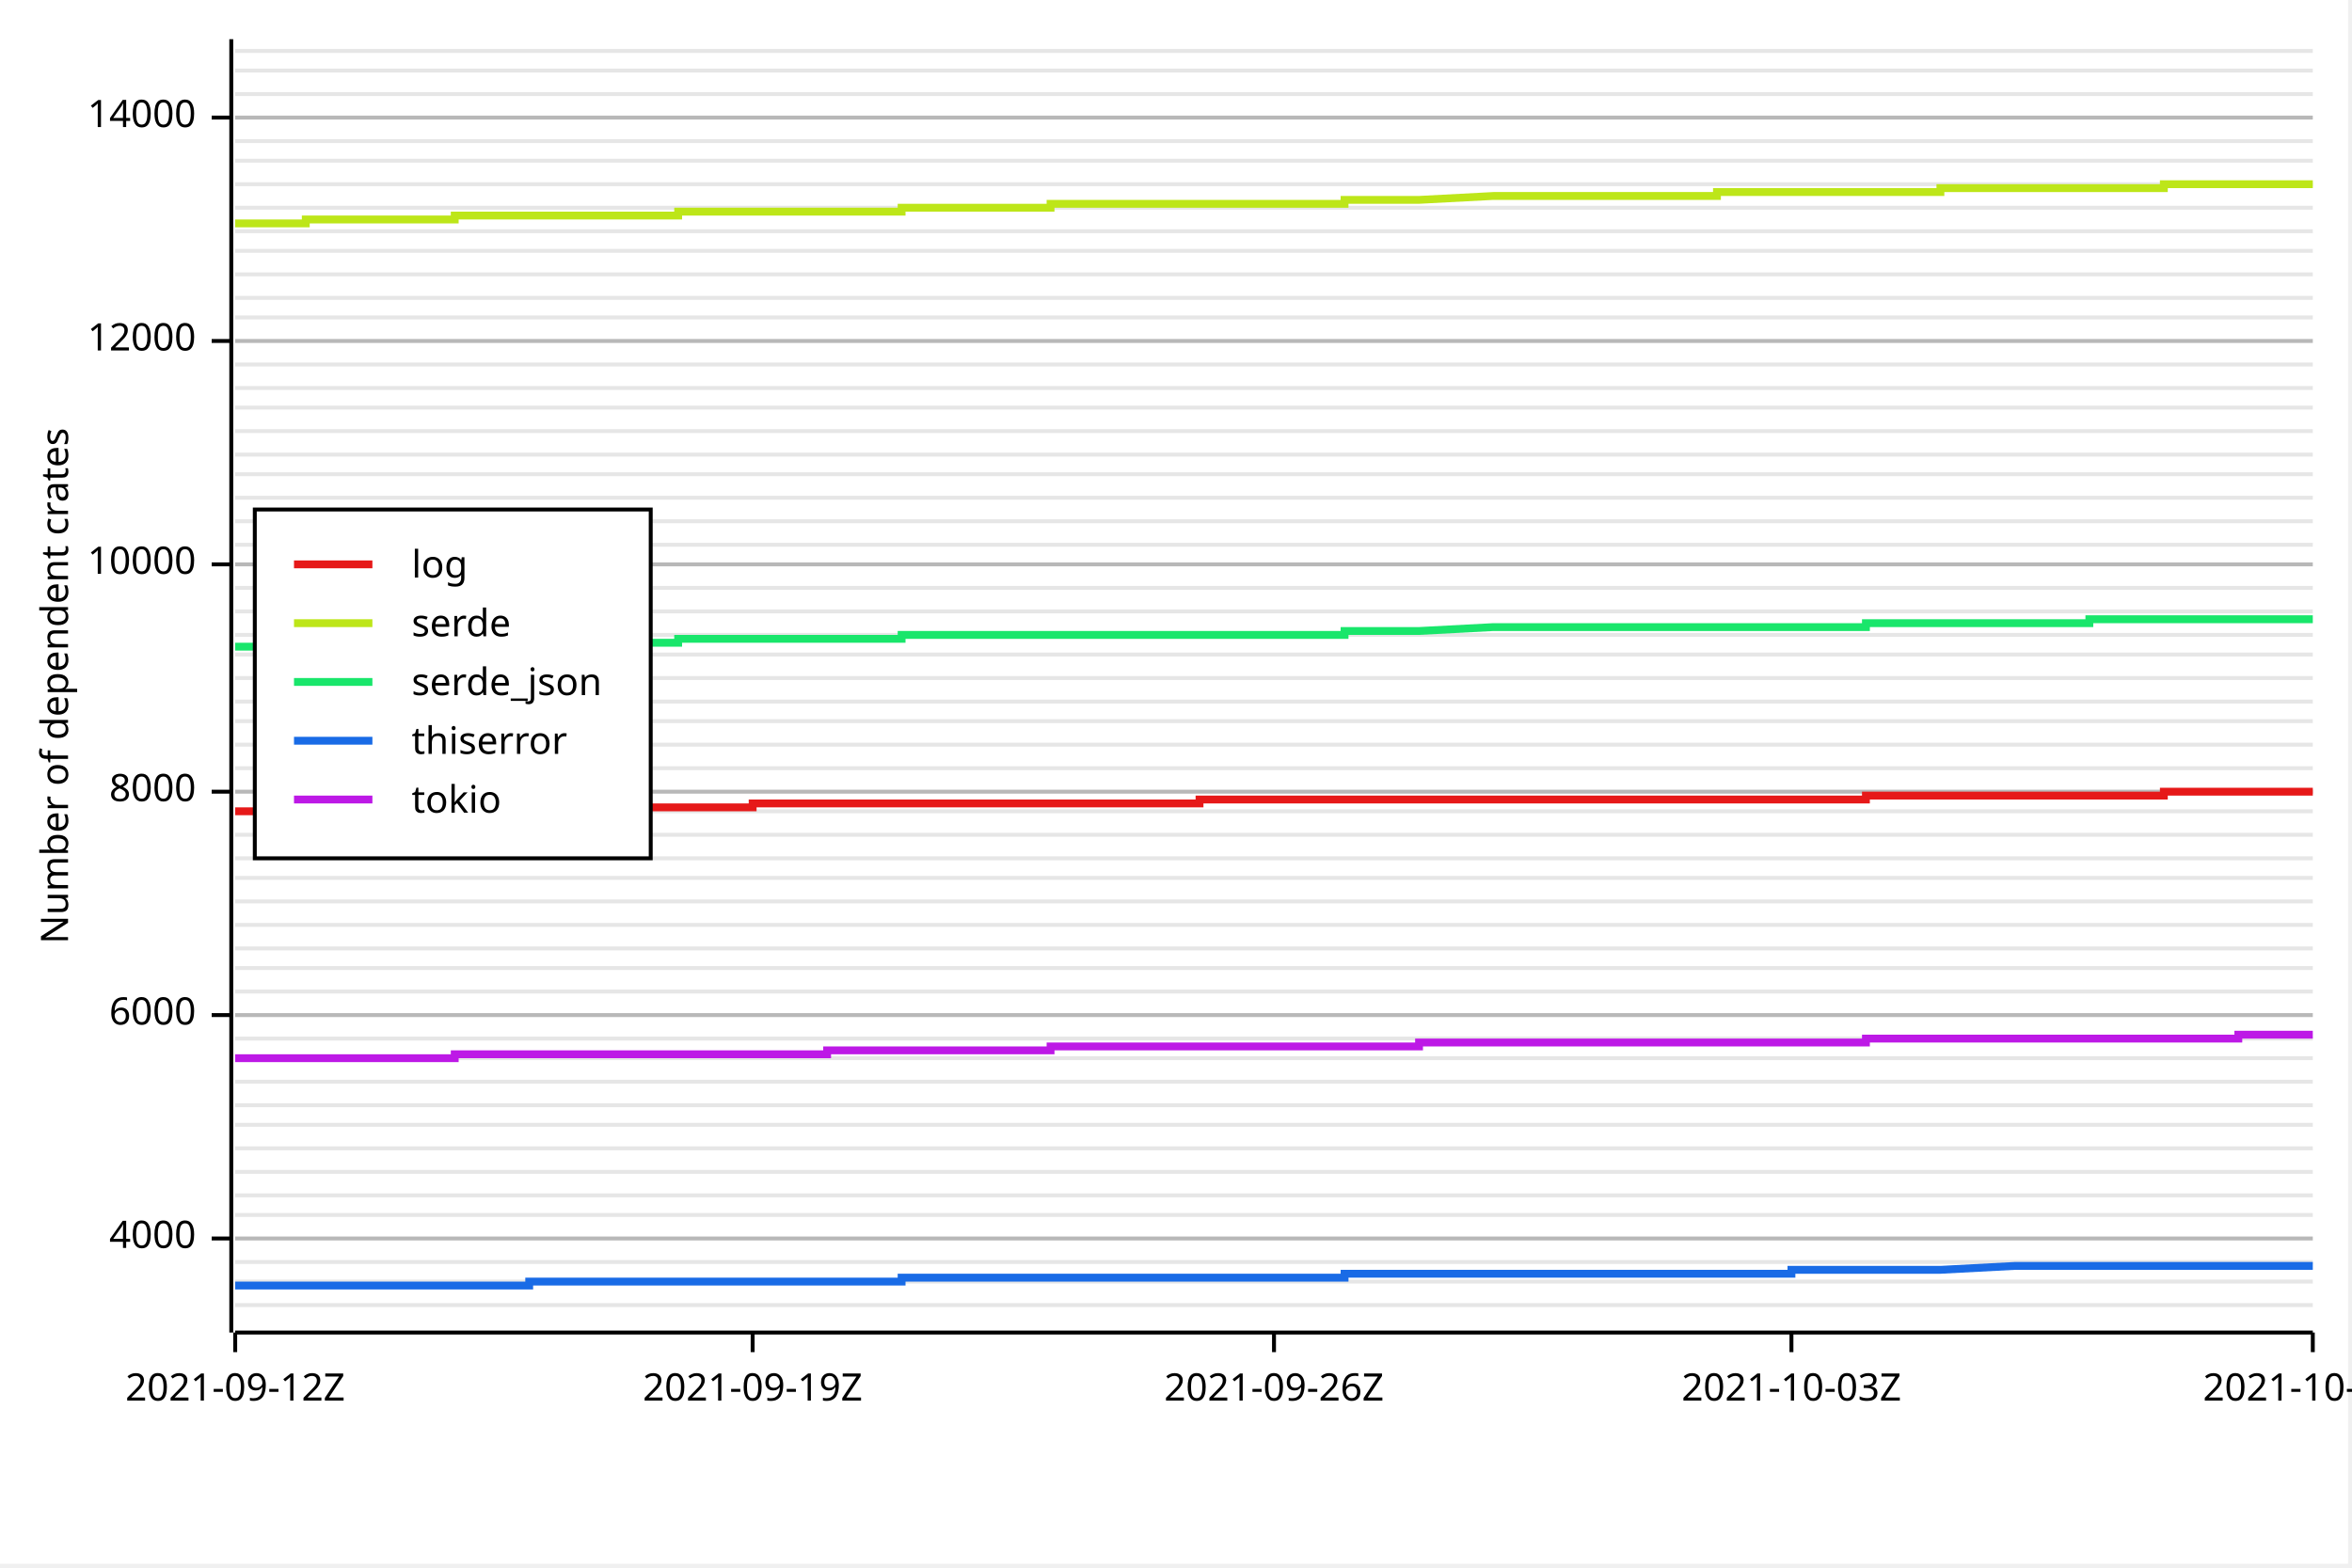
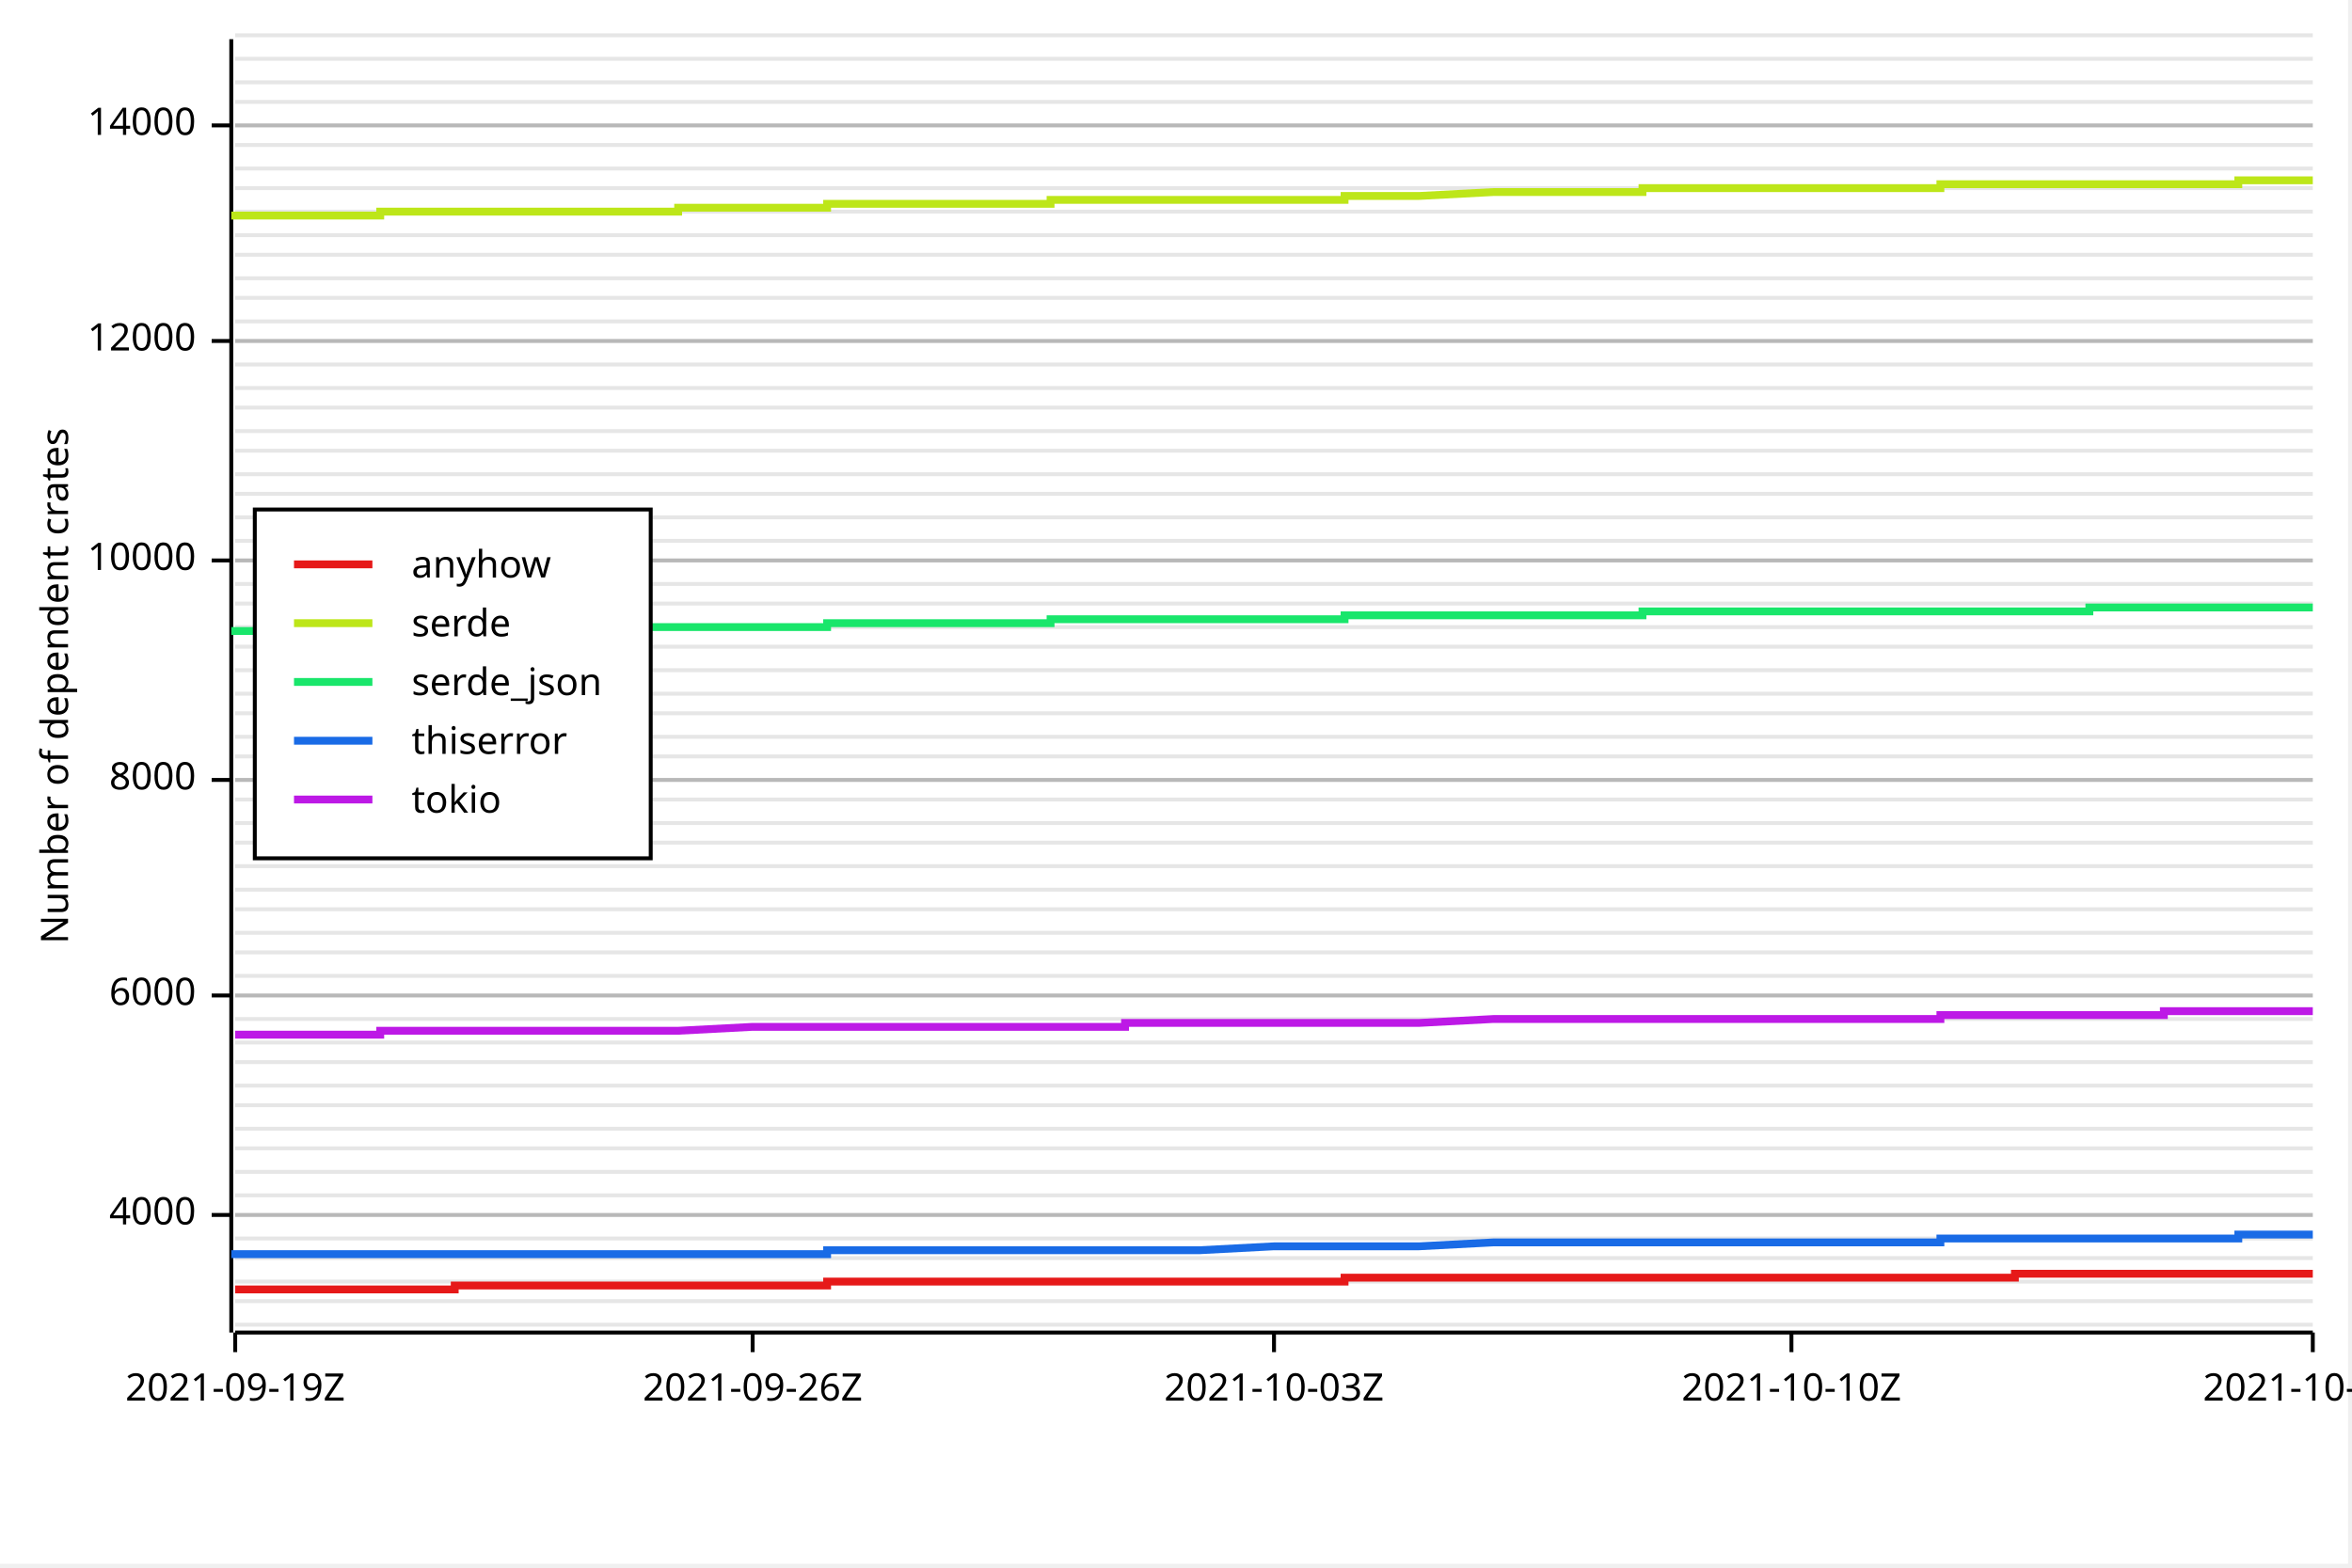
<svg xmlns="http://www.w3.org/2000/svg" width="600" height="400" viewBox="0 0 600 400">
  <rect x="0" y="0" width="599" height="399" opacity="1" fill="#FFFFFF" stroke="none" />
-   <line opacity="0.1" stroke="#000000" stroke-width="1" x1="60" y1="333" x2="590" y2="333" />
+   <line opacity="0.1" stroke="#000000" stroke-width="1" x1="60" y1="338" x2="590" y2="338" />
+   <line opacity="0.1" stroke="#000000" stroke-width="1" x1="60" y1="332" x2="590" y2="332" />
  <line opacity="0.1" stroke="#000000" stroke-width="1" x1="60" y1="327" x2="590" y2="327" />
-   <line opacity="0.1" stroke="#000000" stroke-width="1" x1="60" y1="322" x2="590" y2="322" />
+   <line opacity="0.1" stroke="#000000" stroke-width="1" x1="60" y1="321" x2="590" y2="321" />
  <line opacity="0.1" stroke="#000000" stroke-width="1" x1="60" y1="316" x2="590" y2="316" />
  <line opacity="0.1" stroke="#000000" stroke-width="1" x1="60" y1="310" x2="590" y2="310" />
  <line opacity="0.1" stroke="#000000" stroke-width="1" x1="60" y1="305" x2="590" y2="305" />
  <line opacity="0.1" stroke="#000000" stroke-width="1" x1="60" y1="299" x2="590" y2="299" />
  <line opacity="0.1" stroke="#000000" stroke-width="1" x1="60" y1="293" x2="590" y2="293" />
-   <line opacity="0.1" stroke="#000000" stroke-width="1" x1="60" y1="287" x2="590" y2="287" />
+   <line opacity="0.1" stroke="#000000" stroke-width="1" x1="60" y1="288" x2="590" y2="288" />
  <line opacity="0.1" stroke="#000000" stroke-width="1" x1="60" y1="282" x2="590" y2="282" />
-   <line opacity="0.1" stroke="#000000" stroke-width="1" x1="60" y1="276" x2="590" y2="276" />
-   <line opacity="0.1" stroke="#000000" stroke-width="1" x1="60" y1="270" x2="590" y2="270" />
-   <line opacity="0.1" stroke="#000000" stroke-width="1" x1="60" y1="265" x2="590" y2="265" />
-   <line opacity="0.1" stroke="#000000" stroke-width="1" x1="60" y1="259" x2="590" y2="259" />
-   <line opacity="0.1" stroke="#000000" stroke-width="1" x1="60" y1="253" x2="590" y2="253" />
-   <line opacity="0.1" stroke="#000000" stroke-width="1" x1="60" y1="247" x2="590" y2="247" />
-   <line opacity="0.1" stroke="#000000" stroke-width="1" x1="60" y1="242" x2="590" y2="242" />
-   <line opacity="0.1" stroke="#000000" stroke-width="1" x1="60" y1="236" x2="590" y2="236" />
-   <line opacity="0.1" stroke="#000000" stroke-width="1" x1="60" y1="230" x2="590" y2="230" />
-   <line opacity="0.1" stroke="#000000" stroke-width="1" x1="60" y1="224" x2="590" y2="224" />
-   <line opacity="0.1" stroke="#000000" stroke-width="1" x1="60" y1="219" x2="590" y2="219" />
-   <line opacity="0.1" stroke="#000000" stroke-width="1" x1="60" y1="213" x2="590" y2="213" />
-   <line opacity="0.1" stroke="#000000" stroke-width="1" x1="60" y1="207" x2="590" y2="207" />
-   <line opacity="0.1" stroke="#000000" stroke-width="1" x1="60" y1="202" x2="590" y2="202" />
-   <line opacity="0.1" stroke="#000000" stroke-width="1" x1="60" y1="196" x2="590" y2="196" />
-   <line opacity="0.1" stroke="#000000" stroke-width="1" x1="60" y1="190" x2="590" y2="190" />
-   <line opacity="0.1" stroke="#000000" stroke-width="1" x1="60" y1="184" x2="590" y2="184" />
-   <line opacity="0.1" stroke="#000000" stroke-width="1" x1="60" y1="179" x2="590" y2="179" />
-   <line opacity="0.1" stroke="#000000" stroke-width="1" x1="60" y1="173" x2="590" y2="173" />
-   <line opacity="0.1" stroke="#000000" stroke-width="1" x1="60" y1="167" x2="590" y2="167" />
-   <line opacity="0.1" stroke="#000000" stroke-width="1" x1="60" y1="162" x2="590" y2="162" />
-   <line opacity="0.1" stroke="#000000" stroke-width="1" x1="60" y1="156" x2="590" y2="156" />
-   <line opacity="0.1" stroke="#000000" stroke-width="1" x1="60" y1="150" x2="590" y2="150" />
-   <line opacity="0.1" stroke="#000000" stroke-width="1" x1="60" y1="144" x2="590" y2="144" />
-   <line opacity="0.1" stroke="#000000" stroke-width="1" x1="60" y1="139" x2="590" y2="139" />
-   <line opacity="0.1" stroke="#000000" stroke-width="1" x1="60" y1="133" x2="590" y2="133" />
-   <line opacity="0.1" stroke="#000000" stroke-width="1" x1="60" y1="127" x2="590" y2="127" />
+   <line opacity="0.1" stroke="#000000" stroke-width="1" x1="60" y1="277" x2="590" y2="277" />
+   <line opacity="0.1" stroke="#000000" stroke-width="1" x1="60" y1="271" x2="590" y2="271" />
+   <line opacity="0.1" stroke="#000000" stroke-width="1" x1="60" y1="266" x2="590" y2="266" />
+   <line opacity="0.1" stroke="#000000" stroke-width="1" x1="60" y1="260" x2="590" y2="260" />
+   <line opacity="0.1" stroke="#000000" stroke-width="1" x1="60" y1="254" x2="590" y2="254" />
+   <line opacity="0.1" stroke="#000000" stroke-width="1" x1="60" y1="249" x2="590" y2="249" />
+   <line opacity="0.1" stroke="#000000" stroke-width="1" x1="60" y1="243" x2="590" y2="243" />
+   <line opacity="0.1" stroke="#000000" stroke-width="1" x1="60" y1="238" x2="590" y2="238" />
+   <line opacity="0.1" stroke="#000000" stroke-width="1" x1="60" y1="232" x2="590" y2="232" />
+   <line opacity="0.1" stroke="#000000" stroke-width="1" x1="60" y1="227" x2="590" y2="227" />
+   <line opacity="0.1" stroke="#000000" stroke-width="1" x1="60" y1="221" x2="590" y2="221" />
+   <line opacity="0.1" stroke="#000000" stroke-width="1" x1="60" y1="215" x2="590" y2="215" />
+   <line opacity="0.1" stroke="#000000" stroke-width="1" x1="60" y1="210" x2="590" y2="210" />
+   <line opacity="0.1" stroke="#000000" stroke-width="1" x1="60" y1="204" x2="590" y2="204" />
+   <line opacity="0.1" stroke="#000000" stroke-width="1" x1="60" y1="199" x2="590" y2="199" />
+   <line opacity="0.1" stroke="#000000" stroke-width="1" x1="60" y1="193" x2="590" y2="193" />
+   <line opacity="0.1" stroke="#000000" stroke-width="1" x1="60" y1="188" x2="590" y2="188" />
+   <line opacity="0.1" stroke="#000000" stroke-width="1" x1="60" y1="182" x2="590" y2="182" />
+   <line opacity="0.1" stroke="#000000" stroke-width="1" x1="60" y1="177" x2="590" y2="177" />
+   <line opacity="0.1" stroke="#000000" stroke-width="1" x1="60" y1="171" x2="590" y2="171" />
+   <line opacity="0.1" stroke="#000000" stroke-width="1" x1="60" y1="165" x2="590" y2="165" />
+   <line opacity="0.1" stroke="#000000" stroke-width="1" x1="60" y1="160" x2="590" y2="160" />
+   <line opacity="0.1" stroke="#000000" stroke-width="1" x1="60" y1="154" x2="590" y2="154" />
+   <line opacity="0.1" stroke="#000000" stroke-width="1" x1="60" y1="149" x2="590" y2="149" />
+   <line opacity="0.1" stroke="#000000" stroke-width="1" x1="60" y1="143" x2="590" y2="143" />
+   <line opacity="0.1" stroke="#000000" stroke-width="1" x1="60" y1="138" x2="590" y2="138" />
+   <line opacity="0.1" stroke="#000000" stroke-width="1" x1="60" y1="132" x2="590" y2="132" />
+   <line opacity="0.1" stroke="#000000" stroke-width="1" x1="60" y1="126" x2="590" y2="126" />
  <line opacity="0.1" stroke="#000000" stroke-width="1" x1="60" y1="121" x2="590" y2="121" />
-   <line opacity="0.1" stroke="#000000" stroke-width="1" x1="60" y1="116" x2="590" y2="116" />
+   <line opacity="0.1" stroke="#000000" stroke-width="1" x1="60" y1="115" x2="590" y2="115" />
  <line opacity="0.1" stroke="#000000" stroke-width="1" x1="60" y1="110" x2="590" y2="110" />
  <line opacity="0.1" stroke="#000000" stroke-width="1" x1="60" y1="104" x2="590" y2="104" />
  <line opacity="0.1" stroke="#000000" stroke-width="1" x1="60" y1="99" x2="590" y2="99" />
  <line opacity="0.1" stroke="#000000" stroke-width="1" x1="60" y1="93" x2="590" y2="93" />
  <line opacity="0.1" stroke="#000000" stroke-width="1" x1="60" y1="87" x2="590" y2="87" />
-   <line opacity="0.1" stroke="#000000" stroke-width="1" x1="60" y1="81" x2="590" y2="81" />
+   <line opacity="0.1" stroke="#000000" stroke-width="1" x1="60" y1="82" x2="590" y2="82" />
  <line opacity="0.1" stroke="#000000" stroke-width="1" x1="60" y1="76" x2="590" y2="76" />
-   <line opacity="0.1" stroke="#000000" stroke-width="1" x1="60" y1="70" x2="590" y2="70" />
-   <line opacity="0.1" stroke="#000000" stroke-width="1" x1="60" y1="64" x2="590" y2="64" />
-   <line opacity="0.1" stroke="#000000" stroke-width="1" x1="60" y1="59" x2="590" y2="59" />
-   <line opacity="0.1" stroke="#000000" stroke-width="1" x1="60" y1="53" x2="590" y2="53" />
-   <line opacity="0.1" stroke="#000000" stroke-width="1" x1="60" y1="47" x2="590" y2="47" />
-   <line opacity="0.1" stroke="#000000" stroke-width="1" x1="60" y1="41" x2="590" y2="41" />
-   <line opacity="0.1" stroke="#000000" stroke-width="1" x1="60" y1="36" x2="590" y2="36" />
-   <line opacity="0.1" stroke="#000000" stroke-width="1" x1="60" y1="30" x2="590" y2="30" />
-   <line opacity="0.1" stroke="#000000" stroke-width="1" x1="60" y1="24" x2="590" y2="24" />
-   <line opacity="0.1" stroke="#000000" stroke-width="1" x1="60" y1="18" x2="590" y2="18" />
-   <line opacity="0.1" stroke="#000000" stroke-width="1" x1="60" y1="13" x2="590" y2="13" />
+   <line opacity="0.1" stroke="#000000" stroke-width="1" x1="60" y1="71" x2="590" y2="71" />
+   <line opacity="0.1" stroke="#000000" stroke-width="1" x1="60" y1="65" x2="590" y2="65" />
+   <line opacity="0.1" stroke="#000000" stroke-width="1" x1="60" y1="60" x2="590" y2="60" />
+   <line opacity="0.1" stroke="#000000" stroke-width="1" x1="60" y1="54" x2="590" y2="54" />
+   <line opacity="0.1" stroke="#000000" stroke-width="1" x1="60" y1="48" x2="590" y2="48" />
+   <line opacity="0.1" stroke="#000000" stroke-width="1" x1="60" y1="43" x2="590" y2="43" />
+   <line opacity="0.1" stroke="#000000" stroke-width="1" x1="60" y1="37" x2="590" y2="37" />
+   <line opacity="0.1" stroke="#000000" stroke-width="1" x1="60" y1="32" x2="590" y2="32" />
+   <line opacity="0.1" stroke="#000000" stroke-width="1" x1="60" y1="26" x2="590" y2="26" />
+   <line opacity="0.1" stroke="#000000" stroke-width="1" x1="60" y1="21" x2="590" y2="21" />
+   <line opacity="0.1" stroke="#000000" stroke-width="1" x1="60" y1="15" x2="590" y2="15" />
+   <line opacity="0.1" stroke="#000000" stroke-width="1" x1="60" y1="9" x2="590" y2="9" />
  <text x="10" y="175" dy="0.76em" text-anchor="middle" font-family="sans-serif" font-size="9.677" opacity="1" fill="#000000" transform="rotate(270, 10, 175)">
Number of dependent crates
</text>
-   <line opacity="0.2" stroke="#000000" stroke-width="1" x1="60" y1="316" x2="590" y2="316" />
-   <line opacity="0.2" stroke="#000000" stroke-width="1" x1="60" y1="259" x2="590" y2="259" />
-   <line opacity="0.2" stroke="#000000" stroke-width="1" x1="60" y1="202" x2="590" y2="202" />
-   <line opacity="0.2" stroke="#000000" stroke-width="1" x1="60" y1="144" x2="590" y2="144" />
+   <line opacity="0.2" stroke="#000000" stroke-width="1" x1="60" y1="310" x2="590" y2="310" />
+   <line opacity="0.2" stroke="#000000" stroke-width="1" x1="60" y1="254" x2="590" y2="254" />
+   <line opacity="0.2" stroke="#000000" stroke-width="1" x1="60" y1="199" x2="590" y2="199" />
+   <line opacity="0.2" stroke="#000000" stroke-width="1" x1="60" y1="143" x2="590" y2="143" />
  <line opacity="0.2" stroke="#000000" stroke-width="1" x1="60" y1="87" x2="590" y2="87" />
-   <line opacity="0.2" stroke="#000000" stroke-width="1" x1="60" y1="30" x2="590" y2="30" />
+   <line opacity="0.2" stroke="#000000" stroke-width="1" x1="60" y1="32" x2="590" y2="32" />
  <polyline fill="none" opacity="1" stroke="#000000" stroke-width="1" points="59,10 59,340 " />
-   <text x="50" y="316" dy="0.5ex" text-anchor="end" font-family="sans-serif" font-size="9.677" opacity="1" fill="#000000">
+   <text x="50" y="310" dy="0.5ex" text-anchor="end" font-family="sans-serif" font-size="9.677" opacity="1" fill="#000000">
4000
</text>
-   <polyline fill="none" opacity="1" stroke="#000000" stroke-width="1" points="54,316 59,316 " />
-   <text x="50" y="259" dy="0.5ex" text-anchor="end" font-family="sans-serif" font-size="9.677" opacity="1" fill="#000000">
+   <polyline fill="none" opacity="1" stroke="#000000" stroke-width="1" points="54,310 59,310 " />
+   <text x="50" y="254" dy="0.5ex" text-anchor="end" font-family="sans-serif" font-size="9.677" opacity="1" fill="#000000">
6000
</text>
-   <polyline fill="none" opacity="1" stroke="#000000" stroke-width="1" points="54,259 59,259 " />
-   <text x="50" y="202" dy="0.5ex" text-anchor="end" font-family="sans-serif" font-size="9.677" opacity="1" fill="#000000">
+   <polyline fill="none" opacity="1" stroke="#000000" stroke-width="1" points="54,254 59,254 " />
+   <text x="50" y="199" dy="0.5ex" text-anchor="end" font-family="sans-serif" font-size="9.677" opacity="1" fill="#000000">
8000
</text>
-   <polyline fill="none" opacity="1" stroke="#000000" stroke-width="1" points="54,202 59,202 " />
-   <text x="50" y="144" dy="0.5ex" text-anchor="end" font-family="sans-serif" font-size="9.677" opacity="1" fill="#000000">
+   <polyline fill="none" opacity="1" stroke="#000000" stroke-width="1" points="54,199 59,199 " />
+   <text x="50" y="143" dy="0.5ex" text-anchor="end" font-family="sans-serif" font-size="9.677" opacity="1" fill="#000000">
10000
</text>
-   <polyline fill="none" opacity="1" stroke="#000000" stroke-width="1" points="54,144 59,144 " />
+   <polyline fill="none" opacity="1" stroke="#000000" stroke-width="1" points="54,143 59,143 " />
  <text x="50" y="87" dy="0.5ex" text-anchor="end" font-family="sans-serif" font-size="9.677" opacity="1" fill="#000000">
12000
</text>
  <polyline fill="none" opacity="1" stroke="#000000" stroke-width="1" points="54,87 59,87 " />
-   <text x="50" y="30" dy="0.5ex" text-anchor="end" font-family="sans-serif" font-size="9.677" opacity="1" fill="#000000">
+   <text x="50" y="32" dy="0.5ex" text-anchor="end" font-family="sans-serif" font-size="9.677" opacity="1" fill="#000000">
14000
</text>
-   <polyline fill="none" opacity="1" stroke="#000000" stroke-width="1" points="54,30 59,30 " />
+   <polyline fill="none" opacity="1" stroke="#000000" stroke-width="1" points="54,32 59,32 " />
  <polyline fill="none" opacity="1" stroke="#000000" stroke-width="1" points="60,340 590,340 " />
  <text x="60" y="350" dy="0.76em" text-anchor="middle" font-family="sans-serif" font-size="9.677" opacity="1" fill="#000000">
- 2021-09-12Z
+ 2021-09-19Z
</text>
  <polyline fill="none" opacity="1" stroke="#000000" stroke-width="1" points="60,340 60,345 " />
  <text x="192" y="350" dy="0.76em" text-anchor="middle" font-family="sans-serif" font-size="9.677" opacity="1" fill="#000000">
- 2021-09-19Z
+ 2021-09-26Z
</text>
  <polyline fill="none" opacity="1" stroke="#000000" stroke-width="1" points="192,340 192,345 " />
  <text x="325" y="350" dy="0.76em" text-anchor="middle" font-family="sans-serif" font-size="9.677" opacity="1" fill="#000000">
- 2021-09-26Z
+ 2021-10-03Z
</text>
  <polyline fill="none" opacity="1" stroke="#000000" stroke-width="1" points="325,340 325,345 " />
  <text x="457" y="350" dy="0.76em" text-anchor="middle" font-family="sans-serif" font-size="9.677" opacity="1" fill="#000000">
- 2021-10-03Z
+ 2021-10-10Z
</text>
  <polyline fill="none" opacity="1" stroke="#000000" stroke-width="1" points="457,340 457,345 " />
  <text x="590" y="350" dy="0.76em" text-anchor="middle" font-family="sans-serif" font-size="9.677" opacity="1" fill="#000000">
- 2021-10-10Z
+ 2021-10-17Z
</text>
  <polyline fill="none" opacity="1" stroke="#000000" stroke-width="1" points="590,340 590,345 " />
-   <polyline fill="none" opacity="1" stroke="#E61919" stroke-width="2" points="60,207 60,207 78,207 78,206 97,206 97,206 116,206 116,206 135,206 135,206 154,206 154,206 173,206 173,206 192,206 192,205 211,205 211,205 230,205 230,205 249,205 249,205 268,205 268,205 287,205 287,205 306,205 306,204 325,204 343,204 343,204 362,204 362,204 381,204 400,204 400,204 419,204 419,204 438,204 438,204 457,204 457,204 476,204 476,203 495,203 495,203 514,203 533,203 533,203 552,203 552,202 571,202 571,202 590,202 " />
-   <polyline fill="none" opacity="1" stroke="#BDE619" stroke-width="2" points="60,57 60,57 78,57 78,56 97,56 97,56 116,56 116,55 135,55 135,55 154,55 154,55 173,55 173,54 192,54 192,54 211,54 211,54 230,54 230,53 249,53 249,53 268,53 268,52 287,52 287,52 306,52 306,52 325,52 343,52 343,51 362,51 362,51 381,50 400,50 400,50 419,50 419,50 438,50 438,49 457,49 457,49 476,49 476,49 495,49 495,48 514,48 533,48 533,48 552,48 552,47 571,47 571,47 590,47 " />
-   <polyline fill="none" opacity="1" stroke="#19E66B" stroke-width="2" points="60,165 60,165 78,165 78,165 97,165 97,164 116,164 116,164 135,164 135,164 154,164 154,164 173,164 173,163 192,163 192,163 211,163 211,163 230,163 230,162 249,162 249,162 268,162 268,162 287,162 287,162 306,162 306,162 325,162 343,162 343,161 362,161 362,161 381,160 400,160 400,160 419,160 419,160 438,160 438,160 457,160 457,160 476,160 476,159 495,159 495,159 514,159 533,159 533,158 552,158 552,158 571,158 571,158 590,158 " />
-   <polyline fill="none" opacity="1" stroke="#196BE6" stroke-width="2" points="60,328 60,328 78,328 78,328 97,328 97,328 116,328 116,328 135,328 135,327 154,327 154,327 173,327 173,327 192,327 192,327 211,327 211,327 230,327 230,326 249,326 249,326 268,326 268,326 287,326 287,326 306,326 306,326 325,326 343,326 343,325 362,325 362,325 381,325 400,325 400,325 419,325 419,325 438,325 438,325 457,325 457,324 476,324 476,324 495,324 495,324 514,323 533,323 533,323 552,323 552,323 571,323 571,323 590,323 " />
-   <polyline fill="none" opacity="1" stroke="#BD19E6" stroke-width="2" points="60,270 60,270 78,270 78,270 97,270 97,270 116,270 116,269 135,269 135,269 154,269 154,269 173,269 173,269 192,269 192,269 211,269 211,268 230,268 230,268 249,268 249,268 268,268 268,267 287,267 287,267 306,267 306,267 325,267 343,267 343,267 362,267 362,266 381,266 400,266 400,266 419,266 419,266 438,266 438,266 457,266 457,266 476,266 476,265 495,265 495,265 514,265 533,265 533,265 552,265 552,265 571,265 571,264 590,264 " />
+   <polyline fill="none" opacity="1" stroke="#E61919" stroke-width="2" points="60,329 60,329 78,329 78,329 97,329 97,329 116,329 116,328 135,328 135,328 154,328 154,328 173,328 173,328 192,328 211,328 211,327 230,327 230,327 249,327 268,327 268,327 287,327 287,327 306,327 306,327 325,327 325,327 343,327 343,326 362,326 362,326 381,326 400,326 400,326 419,326 419,326 438,326 438,326 457,326 457,326 476,326 476,326 495,326 495,326 514,326 514,325 533,325 533,325 552,325 552,325 571,325 571,325 590,325 " />
+   <polyline fill="none" opacity="1" stroke="#BDE619" stroke-width="2" points="60,56 60,55 78,55 78,55 97,55 97,54 116,54 116,54 135,54 135,54 154,54 154,54 173,54 173,53 192,53 211,53 211,52 230,52 230,52 249,52 268,52 268,51 287,51 287,51 306,51 306,51 325,51 325,51 343,51 343,50 362,50 362,50 381,49 400,49 400,49 419,49 419,48 438,48 438,48 457,48 457,48 476,48 476,48 495,48 495,47 514,47 514,47 533,47 533,47 552,47 552,47 571,47 571,46 590,46 " />
+   <polyline fill="none" opacity="1" stroke="#19E66B" stroke-width="2" points="60,162 60,161 78,161 78,161 97,161 97,161 116,161 116,160 135,160 135,160 154,160 154,160 173,160 173,160 192,160 211,160 211,159 230,159 230,159 249,159 268,159 268,158 287,158 287,158 306,158 306,158 325,158 325,158 343,158 343,157 362,157 362,157 381,157 400,157 400,157 419,157 419,156 438,156 438,156 457,156 457,156 476,156 476,156 495,156 495,156 514,156 514,156 533,156 533,155 552,155 552,155 571,155 571,155 590,155 " />
+   <polyline fill="none" opacity="1" stroke="#196BE6" stroke-width="2" points="60,321 60,320 78,320 78,320 97,320 97,320 116,320 116,320 135,320 135,320 154,320 154,320 173,320 173,320 192,320 211,320 211,319 230,319 230,319 249,319 268,319 268,319 287,319 287,319 306,319 306,319 325,318 325,318 343,318 343,318 362,318 362,318 381,317 400,317 400,317 419,317 419,317 438,317 438,317 457,317 457,317 476,317 476,317 495,317 495,316 514,316 514,316 533,316 533,316 552,316 552,316 571,316 571,315 590,315 " />
+   <polyline fill="none" opacity="1" stroke="#BD19E6" stroke-width="2" points="60,264 60,264 78,264 78,264 97,264 97,263 116,263 116,263 135,263 135,263 154,263 154,263 173,263 173,263 192,262 211,262 211,262 230,262 230,262 249,262 268,262 268,262 287,262 287,261 306,261 306,261 325,261 325,261 343,261 343,261 362,261 362,261 381,260 400,260 400,260 419,260 419,260 438,260 438,260 457,260 457,260 476,260 476,260 495,260 495,259 514,259 514,259 533,259 533,259 552,259 552,258 571,258 571,258 590,258 " />
  <rect x="65" y="130" width="101" height="89" opacity="1" fill="#FFFFFF" stroke="none" />
  <rect x="65" y="130" width="101" height="89" opacity="1" fill="none" stroke="#000000" />
  <text x="105" y="140" dy="0.76em" text-anchor="start" font-family="sans-serif" font-size="9.677" opacity="1" fill="#000000">
- log
+ anyhow
</text>
  <text x="105" y="155" dy="0.76em" text-anchor="start" font-family="sans-serif" font-size="9.677" opacity="1" fill="#000000">
serde
</text>
  <text x="105" y="170" dy="0.76em" text-anchor="start" font-family="sans-serif" font-size="9.677" opacity="1" fill="#000000">
serde_json
</text>
  <text x="105" y="185" dy="0.76em" text-anchor="start" font-family="sans-serif" font-size="9.677" opacity="1" fill="#000000">
thiserror
</text>
  <text x="105" y="200" dy="0.76em" text-anchor="start" font-family="sans-serif" font-size="9.677" opacity="1" fill="#000000">
tokio
</text>
  <polyline fill="none" opacity="1" stroke="#E61919" stroke-width="2" points="75,144 95,144 " />
  <polyline fill="none" opacity="1" stroke="#BDE619" stroke-width="2" points="75,159 95,159 " />
  <polyline fill="none" opacity="1" stroke="#19E66B" stroke-width="2" points="75,174 95,174 " />
  <polyline fill="none" opacity="1" stroke="#196BE6" stroke-width="2" points="75,189 95,189 " />
  <polyline fill="none" opacity="1" stroke="#BD19E6" stroke-width="2" points="75,204 95,204 " />
</svg>
